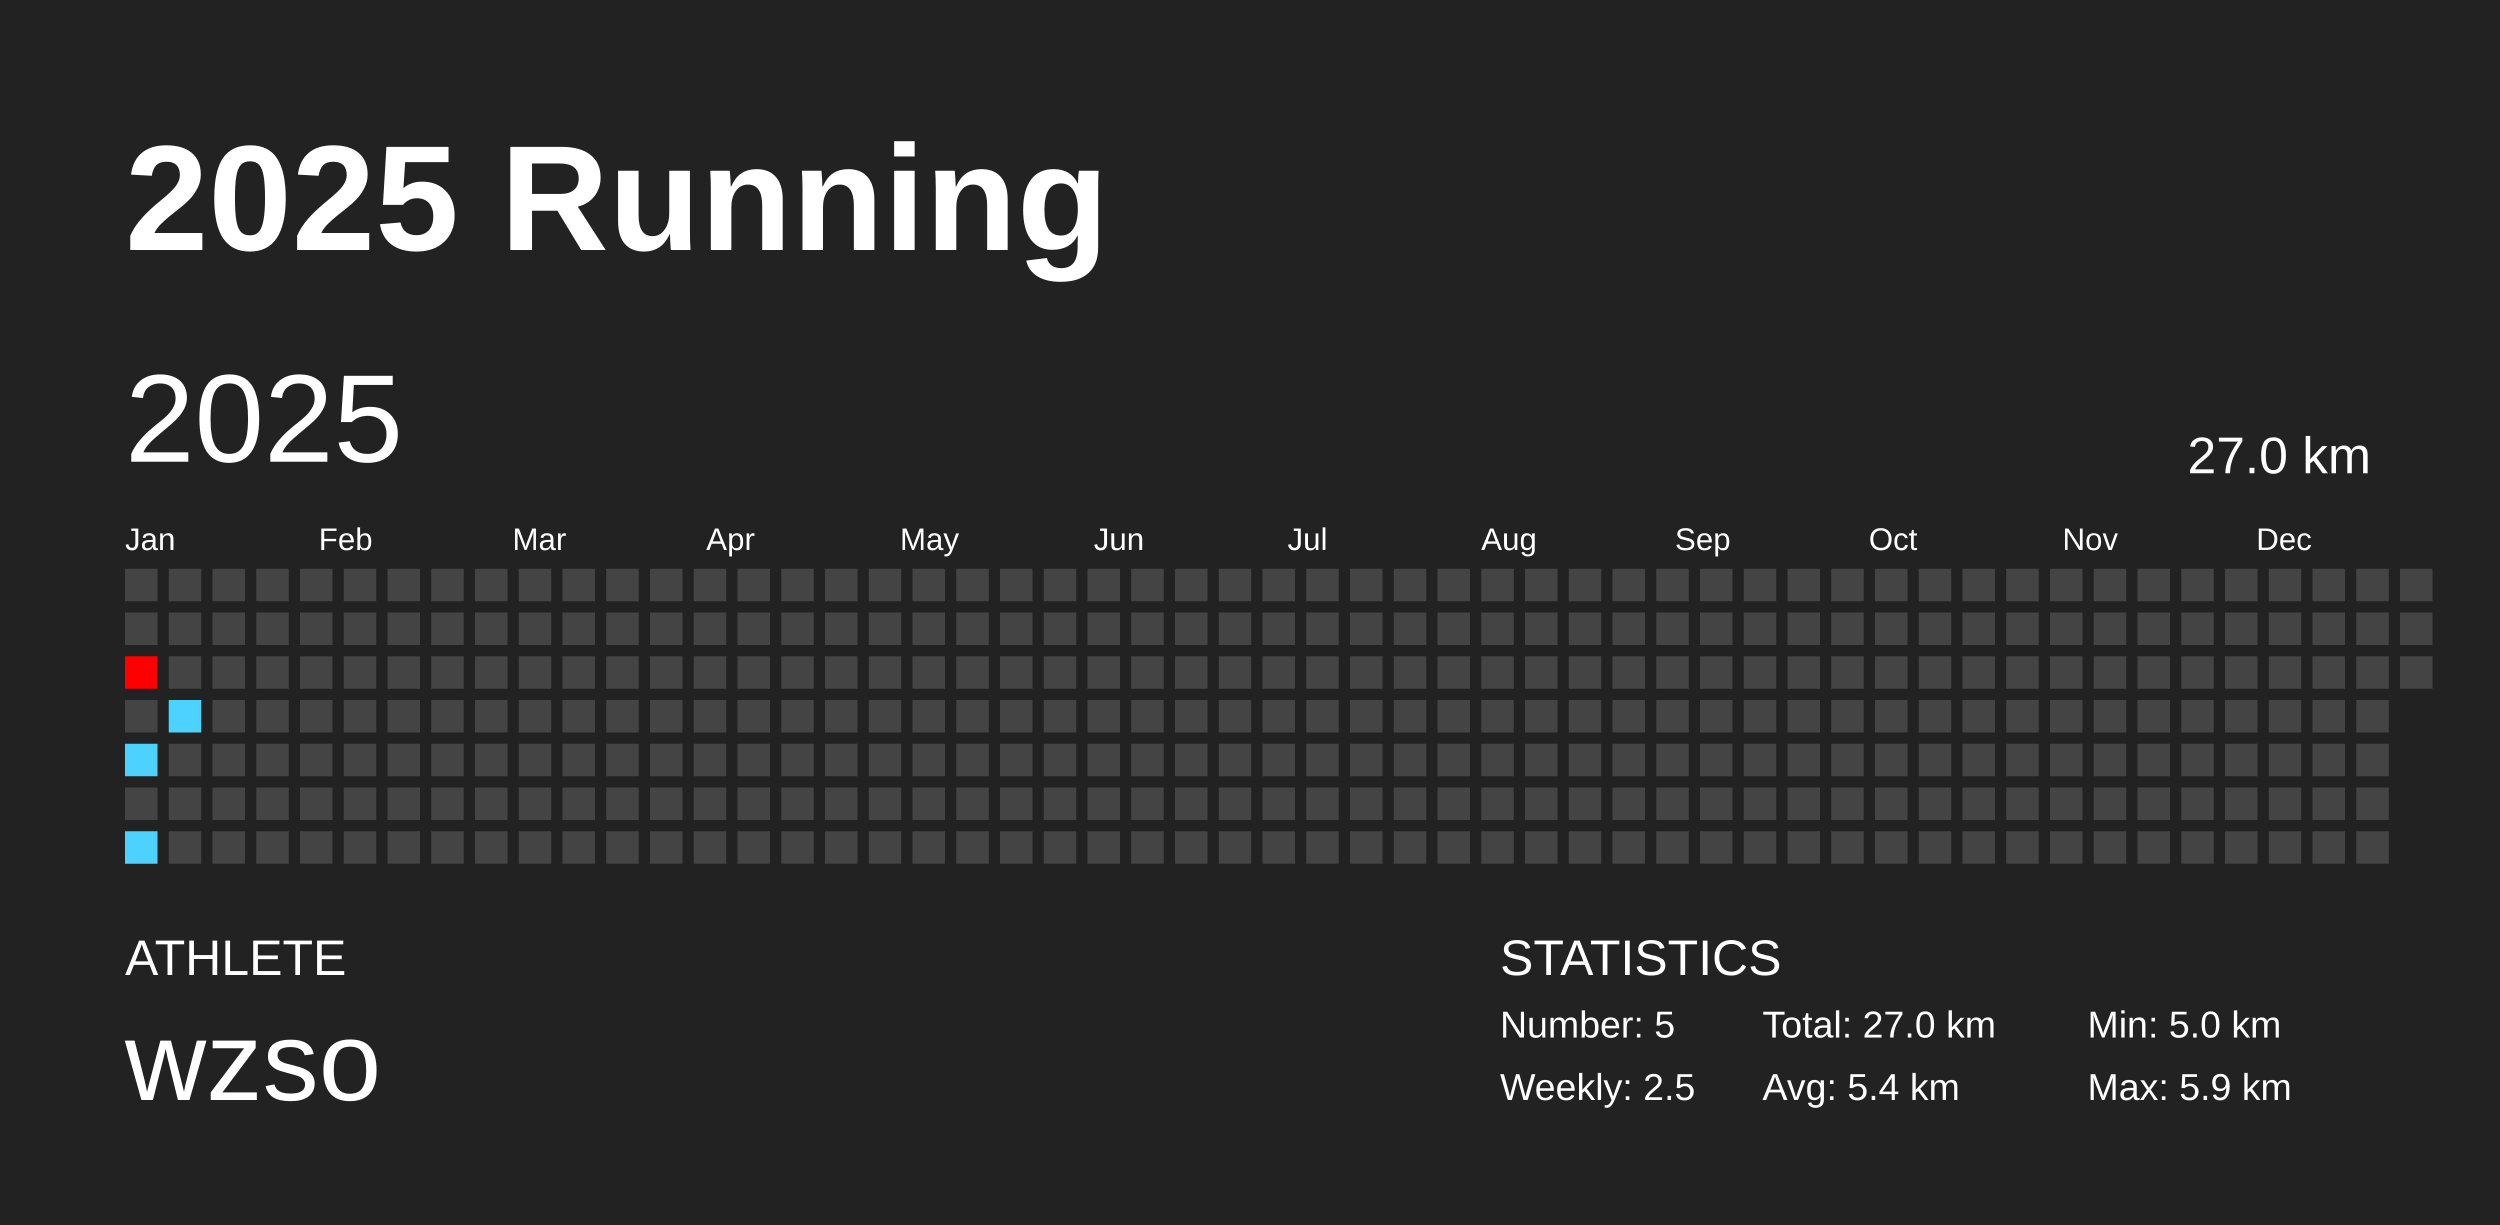
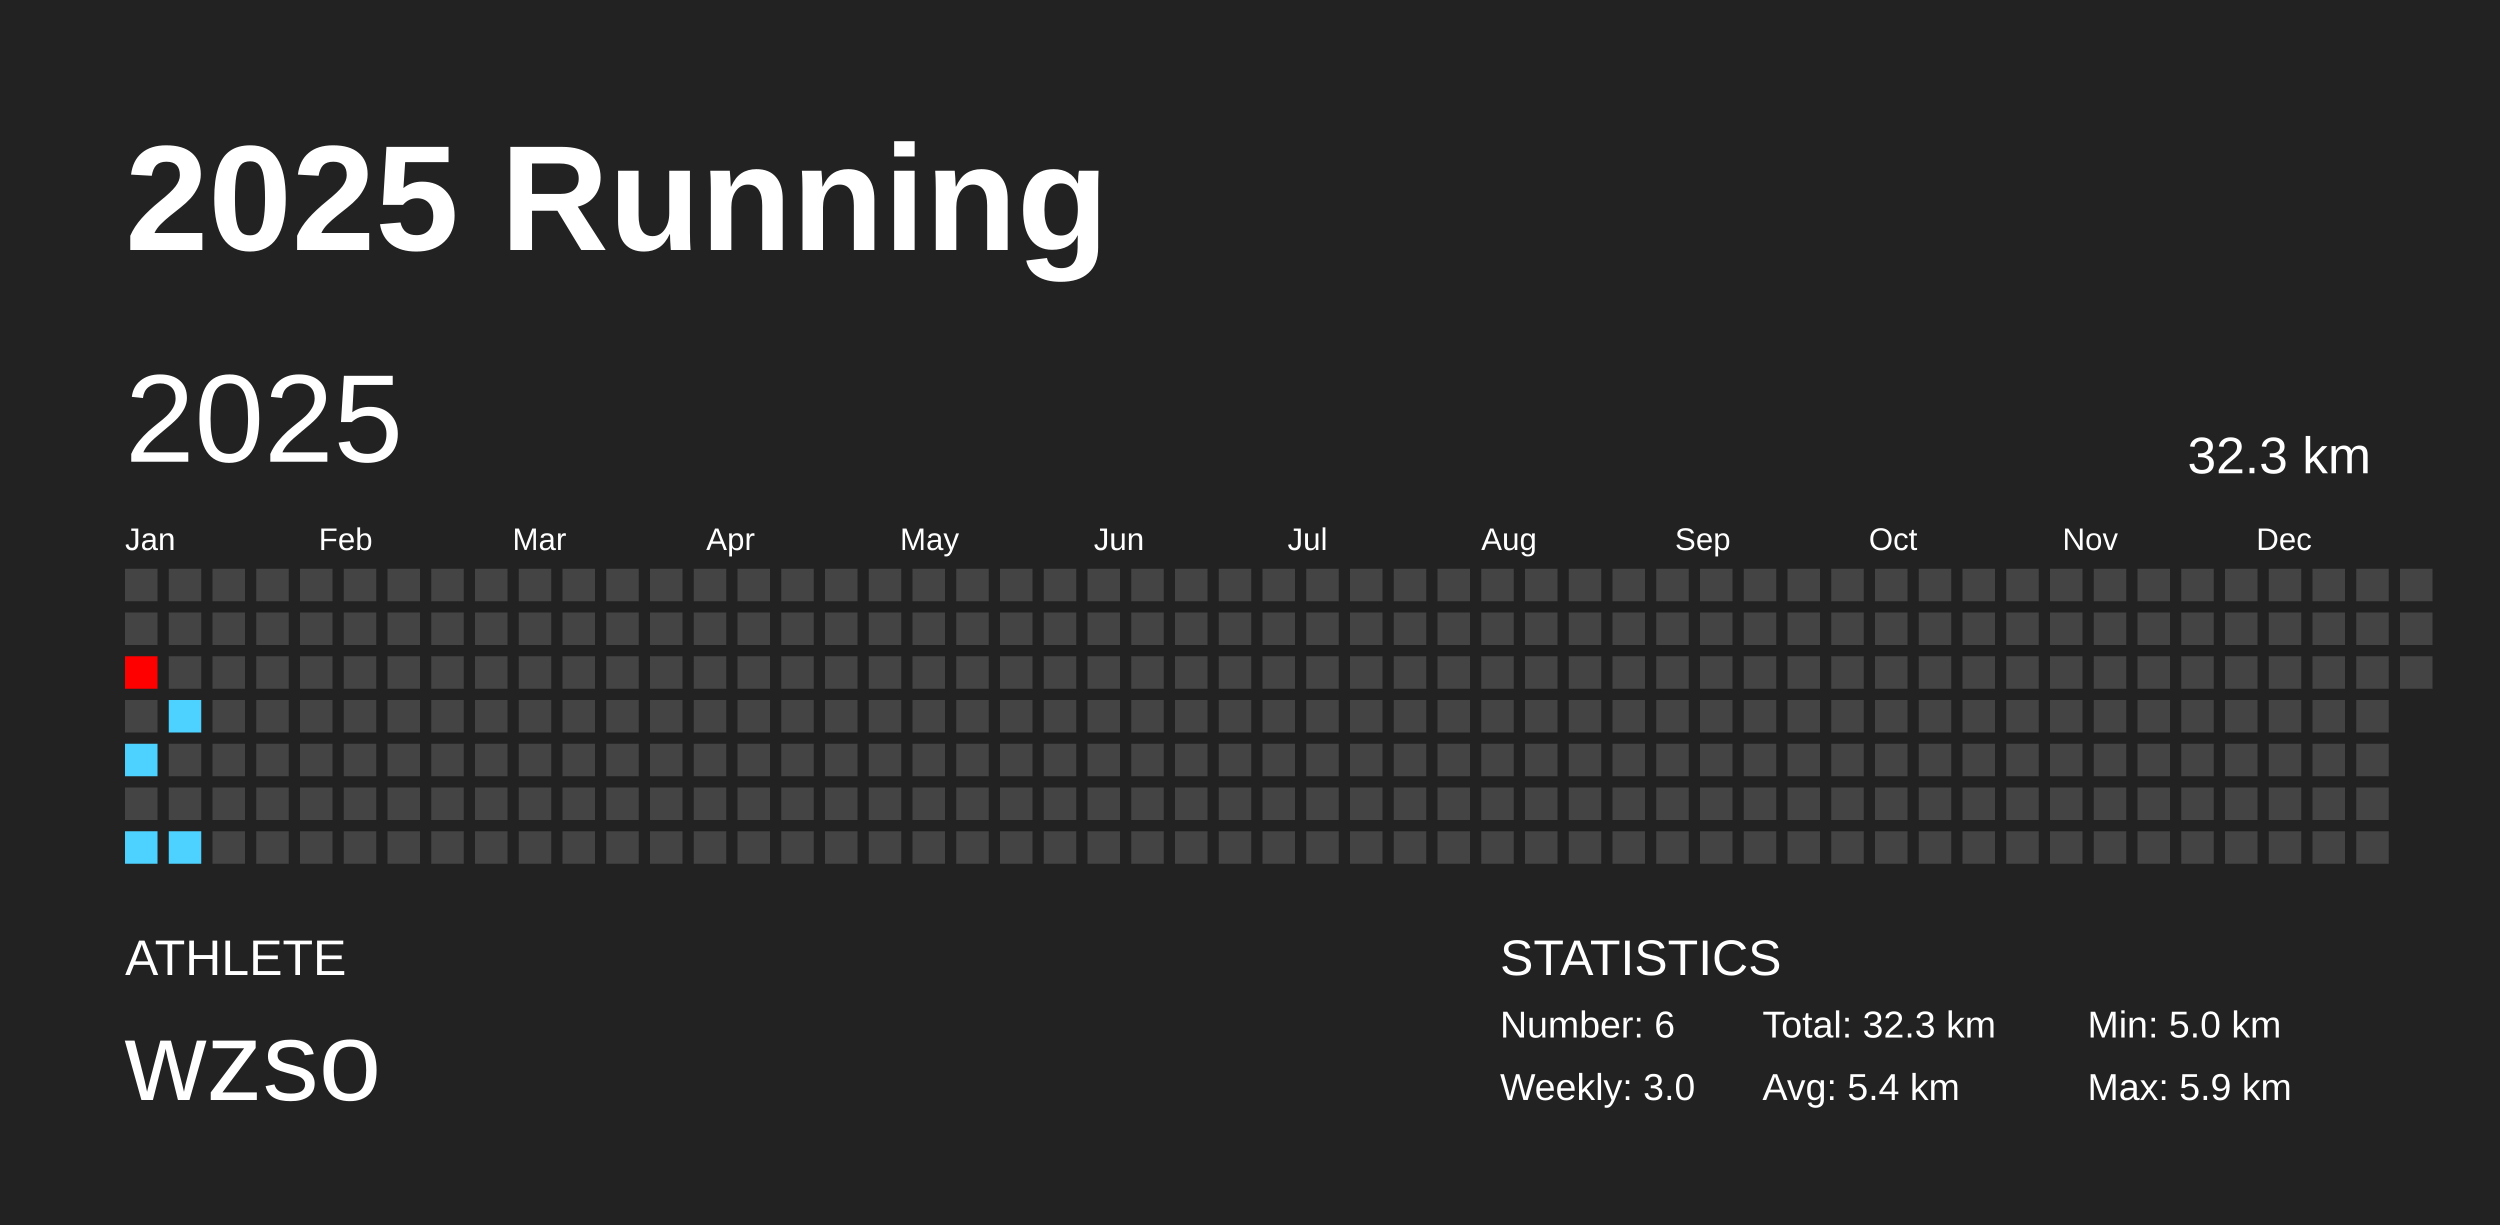
<svg xmlns="http://www.w3.org/2000/svg" baseProfile="full" height="98mm" version="1.1" viewBox="0,0,200,98" width="200mm">
  <defs />
  <rect fill="#222222" height="98" width="200" x="0" y="0" />
  <text fill="#FFFFFF" style="font-size:12px; font-family:Arial; font-weight:bold;" x="10" y="20">2025 Running</text>
  <text fill="#FFFFFF" style="font-size:4px; font-family:Arial" x="10" y="78">ATHLETE</text>
  <text fill="#FFFFFF" style="font-size:9px; font-family:Arial" x="10" y="88">wzso</text>
  <text fill="#FFFFFF" style="font-size:4px; font-family:Arial" x="120" y="78">STATISTICS</text>
-   <text fill="#FFFFFF" style="font-size:3px; font-family:Arial" x="120" y="83">Number: 5</text>
-   <text fill="#FFFFFF" style="font-size:3px; font-family:Arial" x="120" y="88">Weekly: 2.5</text>
-   <text fill="#FFFFFF" style="font-size:3px; font-family:Arial" x="141" y="83">Total: 27.0 km</text>
+   <text fill="#FFFFFF" style="font-size:3px; font-family:Arial" x="120" y="83">Number: 6</text>
+   <text fill="#FFFFFF" style="font-size:3px; font-family:Arial" x="120" y="88">Weekly: 3.0</text>
+   <text fill="#FFFFFF" style="font-size:3px; font-family:Arial" x="141" y="83">Total: 32.3 km</text>
  <text fill="#FFFFFF" style="font-size:3px; font-family:Arial" x="141" y="88">Avg: 5.4 km</text>
  <text fill="#FFFFFF" style="font-size:3px; font-family:Arial" x="167" y="83">Min: 5.0 km</text>
  <text fill="#FFFFFF" style="font-size:3px; font-family:Arial" x="167" y="88">Max: 5.9 km</text>
  <text dominant-baseline="hanging" fill="#FFFFFF" style="font-size:10.0px; font-family:Arial;" x="10" y="30">2025</text>
-   <text dominant-baseline="hanging" fill="#FFFFFF" style="font-size:4.125px; font-family:Arial;" x="175" y="35">27.0 km</text>
+   <text dominant-baseline="hanging" fill="#FFFFFF" style="font-size:4.125px; font-family:Arial;" x="175" y="35">32.3 km</text>
  <text fill="#FFFFFF" style="font-size:2.5px; font-family:Arial" x="10.0" y="44">Jan</text>
  <text fill="#FFFFFF" style="font-size:2.5px; font-family:Arial" x="25.5" y="44">Feb</text>
  <text fill="#FFFFFF" style="font-size:2.5px; font-family:Arial" x="41.0" y="44">Mar</text>
  <text fill="#FFFFFF" style="font-size:2.5px; font-family:Arial" x="56.5" y="44">Apr</text>
  <text fill="#FFFFFF" style="font-size:2.5px; font-family:Arial" x="72.0" y="44">May</text>
  <text fill="#FFFFFF" style="font-size:2.5px; font-family:Arial" x="87.5" y="44">Jun</text>
  <text fill="#FFFFFF" style="font-size:2.5px; font-family:Arial" x="103.0" y="44">Jul</text>
  <text fill="#FFFFFF" style="font-size:2.5px; font-family:Arial" x="118.5" y="44">Aug</text>
  <text fill="#FFFFFF" style="font-size:2.5px; font-family:Arial" x="134.0" y="44">Sep</text>
  <text fill="#FFFFFF" style="font-size:2.5px; font-family:Arial" x="149.5" y="44">Oct</text>
  <text fill="#FFFFFF" style="font-size:2.5px; font-family:Arial" x="165.0" y="44">Nov</text>
  <text fill="#FFFFFF" style="font-size:2.5px; font-family:Arial" x="180.5" y="44">Dec</text>
  <rect fill="#444444" height="2.6" width="2.6" x="10.0" y="45.5" />
  <rect fill="#444444" height="2.6" width="2.6" x="10.0" y="49.0" />
  <rect fill="#ff0000" height="2.6" width="2.6" x="10.0" y="52.5" />
  <rect fill="#444444" height="2.6" width="2.6" x="10.0" y="56.0" />
  <rect fill="#4dd2ff" height="2.6" width="2.6" x="10.0" y="59.5" />
  <rect fill="#444444" height="2.6" width="2.6" x="10.0" y="63.0" />
  <rect fill="#4dd2ff" height="2.6" width="2.6" x="10.0" y="66.5" />
  <rect fill="#444444" height="2.6" width="2.6" x="13.5" y="45.5" />
  <rect fill="#444444" height="2.6" width="2.6" x="13.5" y="49.0" />
  <rect fill="#444444" height="2.6" width="2.6" x="13.5" y="52.5" />
  <rect fill="#4dd2ff" height="2.6" width="2.6" x="13.5" y="56.0" />
  <rect fill="#444444" height="2.6" width="2.6" x="13.5" y="59.5" />
  <rect fill="#444444" height="2.6" width="2.6" x="13.5" y="63.0" />
-   <rect fill="#444444" height="2.6" width="2.6" x="13.5" y="66.5" />
+   <rect fill="#4dd2ff" height="2.6" width="2.6" x="13.5" y="66.5" />
  <rect fill="#444444" height="2.6" width="2.6" x="17.0" y="45.5" />
  <rect fill="#444444" height="2.6" width="2.6" x="17.0" y="49.0" />
  <rect fill="#444444" height="2.6" width="2.6" x="17.0" y="52.5" />
  <rect fill="#444444" height="2.6" width="2.6" x="17.0" y="56.0" />
  <rect fill="#444444" height="2.6" width="2.6" x="17.0" y="59.5" />
  <rect fill="#444444" height="2.6" width="2.6" x="17.0" y="63.0" />
  <rect fill="#444444" height="2.6" width="2.6" x="17.0" y="66.5" />
  <rect fill="#444444" height="2.6" width="2.6" x="20.5" y="45.5" />
  <rect fill="#444444" height="2.6" width="2.6" x="20.5" y="49.0" />
  <rect fill="#444444" height="2.6" width="2.6" x="20.5" y="52.5" />
  <rect fill="#444444" height="2.6" width="2.6" x="20.5" y="56.0" />
  <rect fill="#444444" height="2.6" width="2.6" x="20.5" y="59.5" />
  <rect fill="#444444" height="2.6" width="2.6" x="20.5" y="63.0" />
  <rect fill="#444444" height="2.6" width="2.6" x="20.5" y="66.5" />
  <rect fill="#444444" height="2.6" width="2.6" x="24.0" y="45.5" />
  <rect fill="#444444" height="2.6" width="2.6" x="24.0" y="49.0" />
  <rect fill="#444444" height="2.6" width="2.6" x="24.0" y="52.5" />
  <rect fill="#444444" height="2.6" width="2.6" x="24.0" y="56.0" />
  <rect fill="#444444" height="2.6" width="2.6" x="24.0" y="59.5" />
  <rect fill="#444444" height="2.6" width="2.6" x="24.0" y="63.0" />
  <rect fill="#444444" height="2.6" width="2.6" x="24.0" y="66.5" />
  <rect fill="#444444" height="2.6" width="2.6" x="27.5" y="45.5" />
  <rect fill="#444444" height="2.6" width="2.6" x="27.5" y="49.0" />
  <rect fill="#444444" height="2.6" width="2.6" x="27.5" y="52.5" />
  <rect fill="#444444" height="2.6" width="2.6" x="27.5" y="56.0" />
  <rect fill="#444444" height="2.6" width="2.6" x="27.5" y="59.5" />
  <rect fill="#444444" height="2.6" width="2.6" x="27.5" y="63.0" />
  <rect fill="#444444" height="2.6" width="2.6" x="27.5" y="66.5" />
  <rect fill="#444444" height="2.6" width="2.6" x="31.0" y="45.5" />
  <rect fill="#444444" height="2.6" width="2.6" x="31.0" y="49.0" />
  <rect fill="#444444" height="2.6" width="2.6" x="31.0" y="52.5" />
  <rect fill="#444444" height="2.6" width="2.6" x="31.0" y="56.0" />
  <rect fill="#444444" height="2.6" width="2.6" x="31.0" y="59.5" />
  <rect fill="#444444" height="2.6" width="2.6" x="31.0" y="63.0" />
  <rect fill="#444444" height="2.6" width="2.6" x="31.0" y="66.5" />
  <rect fill="#444444" height="2.6" width="2.6" x="34.5" y="45.5" />
  <rect fill="#444444" height="2.6" width="2.6" x="34.5" y="49.0" />
  <rect fill="#444444" height="2.6" width="2.6" x="34.5" y="52.5" />
  <rect fill="#444444" height="2.6" width="2.6" x="34.5" y="56.0" />
  <rect fill="#444444" height="2.6" width="2.6" x="34.5" y="59.5" />
  <rect fill="#444444" height="2.6" width="2.6" x="34.5" y="63.0" />
  <rect fill="#444444" height="2.6" width="2.6" x="34.5" y="66.5" />
  <rect fill="#444444" height="2.6" width="2.6" x="38.0" y="45.5" />
  <rect fill="#444444" height="2.6" width="2.6" x="38.0" y="49.0" />
  <rect fill="#444444" height="2.6" width="2.6" x="38.0" y="52.5" />
  <rect fill="#444444" height="2.6" width="2.6" x="38.0" y="56.0" />
  <rect fill="#444444" height="2.6" width="2.6" x="38.0" y="59.5" />
  <rect fill="#444444" height="2.6" width="2.6" x="38.0" y="63.0" />
  <rect fill="#444444" height="2.6" width="2.6" x="38.0" y="66.5" />
  <rect fill="#444444" height="2.6" width="2.6" x="41.5" y="45.5" />
  <rect fill="#444444" height="2.6" width="2.6" x="41.5" y="49.0" />
  <rect fill="#444444" height="2.6" width="2.6" x="41.5" y="52.5" />
  <rect fill="#444444" height="2.6" width="2.6" x="41.5" y="56.0" />
  <rect fill="#444444" height="2.6" width="2.6" x="41.5" y="59.5" />
  <rect fill="#444444" height="2.6" width="2.6" x="41.5" y="63.0" />
  <rect fill="#444444" height="2.6" width="2.6" x="41.5" y="66.5" />
  <rect fill="#444444" height="2.6" width="2.6" x="45.0" y="45.5" />
  <rect fill="#444444" height="2.6" width="2.6" x="45.0" y="49.0" />
  <rect fill="#444444" height="2.6" width="2.6" x="45.0" y="52.5" />
  <rect fill="#444444" height="2.6" width="2.6" x="45.0" y="56.0" />
  <rect fill="#444444" height="2.6" width="2.6" x="45.0" y="59.5" />
  <rect fill="#444444" height="2.6" width="2.6" x="45.0" y="63.0" />
  <rect fill="#444444" height="2.6" width="2.6" x="45.0" y="66.5" />
  <rect fill="#444444" height="2.6" width="2.6" x="48.5" y="45.5" />
  <rect fill="#444444" height="2.6" width="2.6" x="48.5" y="49.0" />
  <rect fill="#444444" height="2.6" width="2.6" x="48.5" y="52.5" />
  <rect fill="#444444" height="2.6" width="2.6" x="48.5" y="56.0" />
  <rect fill="#444444" height="2.6" width="2.6" x="48.5" y="59.5" />
  <rect fill="#444444" height="2.6" width="2.6" x="48.5" y="63.0" />
  <rect fill="#444444" height="2.6" width="2.6" x="48.5" y="66.5" />
  <rect fill="#444444" height="2.6" width="2.6" x="52.0" y="45.5" />
  <rect fill="#444444" height="2.6" width="2.6" x="52.0" y="49.0" />
  <rect fill="#444444" height="2.6" width="2.6" x="52.0" y="52.5" />
  <rect fill="#444444" height="2.6" width="2.6" x="52.0" y="56.0" />
  <rect fill="#444444" height="2.6" width="2.6" x="52.0" y="59.5" />
  <rect fill="#444444" height="2.6" width="2.6" x="52.0" y="63.0" />
  <rect fill="#444444" height="2.6" width="2.6" x="52.0" y="66.5" />
  <rect fill="#444444" height="2.6" width="2.6" x="55.5" y="45.5" />
  <rect fill="#444444" height="2.6" width="2.6" x="55.5" y="49.0" />
  <rect fill="#444444" height="2.6" width="2.6" x="55.5" y="52.5" />
  <rect fill="#444444" height="2.6" width="2.6" x="55.5" y="56.0" />
  <rect fill="#444444" height="2.6" width="2.6" x="55.5" y="59.5" />
  <rect fill="#444444" height="2.6" width="2.6" x="55.5" y="63.0" />
  <rect fill="#444444" height="2.6" width="2.6" x="55.5" y="66.5" />
  <rect fill="#444444" height="2.6" width="2.6" x="59.0" y="45.5" />
  <rect fill="#444444" height="2.6" width="2.6" x="59.0" y="49.0" />
  <rect fill="#444444" height="2.6" width="2.6" x="59.0" y="52.5" />
  <rect fill="#444444" height="2.6" width="2.6" x="59.0" y="56.0" />
  <rect fill="#444444" height="2.6" width="2.6" x="59.0" y="59.5" />
  <rect fill="#444444" height="2.6" width="2.6" x="59.0" y="63.0" />
  <rect fill="#444444" height="2.6" width="2.6" x="59.0" y="66.5" />
  <rect fill="#444444" height="2.6" width="2.6" x="62.5" y="45.5" />
  <rect fill="#444444" height="2.6" width="2.6" x="62.5" y="49.0" />
  <rect fill="#444444" height="2.6" width="2.6" x="62.5" y="52.5" />
  <rect fill="#444444" height="2.6" width="2.6" x="62.5" y="56.0" />
  <rect fill="#444444" height="2.6" width="2.6" x="62.5" y="59.5" />
  <rect fill="#444444" height="2.6" width="2.6" x="62.5" y="63.0" />
  <rect fill="#444444" height="2.6" width="2.6" x="62.5" y="66.5" />
  <rect fill="#444444" height="2.6" width="2.6" x="66.0" y="45.5" />
  <rect fill="#444444" height="2.6" width="2.6" x="66.0" y="49.0" />
  <rect fill="#444444" height="2.6" width="2.6" x="66.0" y="52.5" />
  <rect fill="#444444" height="2.6" width="2.6" x="66.0" y="56.0" />
  <rect fill="#444444" height="2.6" width="2.6" x="66.0" y="59.5" />
  <rect fill="#444444" height="2.6" width="2.6" x="66.0" y="63.0" />
  <rect fill="#444444" height="2.6" width="2.6" x="66.0" y="66.5" />
  <rect fill="#444444" height="2.6" width="2.6" x="69.5" y="45.5" />
  <rect fill="#444444" height="2.6" width="2.6" x="69.5" y="49.0" />
  <rect fill="#444444" height="2.6" width="2.6" x="69.5" y="52.5" />
  <rect fill="#444444" height="2.6" width="2.6" x="69.5" y="56.0" />
  <rect fill="#444444" height="2.6" width="2.6" x="69.5" y="59.5" />
  <rect fill="#444444" height="2.6" width="2.6" x="69.5" y="63.0" />
  <rect fill="#444444" height="2.6" width="2.6" x="69.5" y="66.5" />
  <rect fill="#444444" height="2.6" width="2.6" x="73.0" y="45.5" />
  <rect fill="#444444" height="2.6" width="2.6" x="73.0" y="49.0" />
  <rect fill="#444444" height="2.6" width="2.6" x="73.0" y="52.5" />
  <rect fill="#444444" height="2.6" width="2.6" x="73.0" y="56.0" />
  <rect fill="#444444" height="2.6" width="2.6" x="73.0" y="59.5" />
  <rect fill="#444444" height="2.6" width="2.6" x="73.0" y="63.0" />
  <rect fill="#444444" height="2.6" width="2.6" x="73.0" y="66.5" />
  <rect fill="#444444" height="2.6" width="2.6" x="76.5" y="45.5" />
  <rect fill="#444444" height="2.6" width="2.6" x="76.5" y="49.0" />
  <rect fill="#444444" height="2.6" width="2.6" x="76.5" y="52.5" />
  <rect fill="#444444" height="2.6" width="2.6" x="76.5" y="56.0" />
  <rect fill="#444444" height="2.6" width="2.6" x="76.5" y="59.5" />
  <rect fill="#444444" height="2.6" width="2.6" x="76.5" y="63.0" />
  <rect fill="#444444" height="2.6" width="2.6" x="76.5" y="66.5" />
  <rect fill="#444444" height="2.6" width="2.6" x="80.0" y="45.5" />
  <rect fill="#444444" height="2.6" width="2.6" x="80.0" y="49.0" />
  <rect fill="#444444" height="2.6" width="2.6" x="80.0" y="52.5" />
  <rect fill="#444444" height="2.6" width="2.6" x="80.0" y="56.0" />
  <rect fill="#444444" height="2.6" width="2.6" x="80.0" y="59.5" />
  <rect fill="#444444" height="2.6" width="2.6" x="80.0" y="63.0" />
  <rect fill="#444444" height="2.6" width="2.6" x="80.0" y="66.5" />
  <rect fill="#444444" height="2.6" width="2.6" x="83.5" y="45.5" />
  <rect fill="#444444" height="2.6" width="2.6" x="83.5" y="49.0" />
  <rect fill="#444444" height="2.6" width="2.6" x="83.5" y="52.5" />
  <rect fill="#444444" height="2.6" width="2.6" x="83.5" y="56.0" />
  <rect fill="#444444" height="2.6" width="2.6" x="83.5" y="59.5" />
  <rect fill="#444444" height="2.6" width="2.6" x="83.5" y="63.0" />
  <rect fill="#444444" height="2.6" width="2.6" x="83.5" y="66.5" />
  <rect fill="#444444" height="2.6" width="2.6" x="87.0" y="45.5" />
  <rect fill="#444444" height="2.6" width="2.6" x="87.0" y="49.0" />
  <rect fill="#444444" height="2.6" width="2.6" x="87.0" y="52.5" />
  <rect fill="#444444" height="2.6" width="2.6" x="87.0" y="56.0" />
  <rect fill="#444444" height="2.6" width="2.6" x="87.0" y="59.5" />
  <rect fill="#444444" height="2.6" width="2.6" x="87.0" y="63.0" />
  <rect fill="#444444" height="2.6" width="2.6" x="87.0" y="66.5" />
  <rect fill="#444444" height="2.6" width="2.6" x="90.5" y="45.5" />
  <rect fill="#444444" height="2.6" width="2.6" x="90.5" y="49.0" />
  <rect fill="#444444" height="2.6" width="2.6" x="90.5" y="52.5" />
  <rect fill="#444444" height="2.6" width="2.6" x="90.5" y="56.0" />
  <rect fill="#444444" height="2.6" width="2.6" x="90.5" y="59.5" />
  <rect fill="#444444" height="2.6" width="2.6" x="90.5" y="63.0" />
  <rect fill="#444444" height="2.6" width="2.6" x="90.5" y="66.5" />
  <rect fill="#444444" height="2.6" width="2.6" x="94.0" y="45.5" />
  <rect fill="#444444" height="2.6" width="2.6" x="94.0" y="49.0" />
  <rect fill="#444444" height="2.6" width="2.6" x="94.0" y="52.5" />
  <rect fill="#444444" height="2.6" width="2.6" x="94.0" y="56.0" />
  <rect fill="#444444" height="2.6" width="2.6" x="94.0" y="59.5" />
  <rect fill="#444444" height="2.6" width="2.6" x="94.0" y="63.0" />
  <rect fill="#444444" height="2.6" width="2.6" x="94.0" y="66.5" />
  <rect fill="#444444" height="2.6" width="2.6" x="97.5" y="45.5" />
  <rect fill="#444444" height="2.6" width="2.6" x="97.5" y="49.0" />
  <rect fill="#444444" height="2.6" width="2.6" x="97.5" y="52.5" />
  <rect fill="#444444" height="2.6" width="2.6" x="97.5" y="56.0" />
  <rect fill="#444444" height="2.6" width="2.6" x="97.5" y="59.5" />
  <rect fill="#444444" height="2.6" width="2.6" x="97.5" y="63.0" />
  <rect fill="#444444" height="2.6" width="2.6" x="97.5" y="66.5" />
  <rect fill="#444444" height="2.6" width="2.6" x="101.0" y="45.5" />
  <rect fill="#444444" height="2.6" width="2.6" x="101.0" y="49.0" />
  <rect fill="#444444" height="2.6" width="2.6" x="101.0" y="52.5" />
  <rect fill="#444444" height="2.6" width="2.6" x="101.0" y="56.0" />
  <rect fill="#444444" height="2.6" width="2.6" x="101.0" y="59.5" />
  <rect fill="#444444" height="2.6" width="2.6" x="101.0" y="63.0" />
  <rect fill="#444444" height="2.6" width="2.6" x="101.0" y="66.5" />
  <rect fill="#444444" height="2.6" width="2.6" x="104.5" y="45.5" />
  <rect fill="#444444" height="2.6" width="2.6" x="104.5" y="49.0" />
  <rect fill="#444444" height="2.6" width="2.6" x="104.5" y="52.5" />
  <rect fill="#444444" height="2.6" width="2.6" x="104.5" y="56.0" />
  <rect fill="#444444" height="2.6" width="2.6" x="104.5" y="59.5" />
  <rect fill="#444444" height="2.6" width="2.6" x="104.5" y="63.0" />
  <rect fill="#444444" height="2.6" width="2.6" x="104.5" y="66.5" />
  <rect fill="#444444" height="2.6" width="2.6" x="108.0" y="45.5" />
  <rect fill="#444444" height="2.6" width="2.6" x="108.0" y="49.0" />
  <rect fill="#444444" height="2.6" width="2.6" x="108.0" y="52.5" />
  <rect fill="#444444" height="2.6" width="2.6" x="108.0" y="56.0" />
  <rect fill="#444444" height="2.6" width="2.6" x="108.0" y="59.5" />
  <rect fill="#444444" height="2.6" width="2.6" x="108.0" y="63.0" />
  <rect fill="#444444" height="2.6" width="2.6" x="108.0" y="66.5" />
  <rect fill="#444444" height="2.6" width="2.6" x="111.5" y="45.5" />
  <rect fill="#444444" height="2.6" width="2.6" x="111.5" y="49.0" />
  <rect fill="#444444" height="2.6" width="2.6" x="111.5" y="52.5" />
  <rect fill="#444444" height="2.6" width="2.6" x="111.5" y="56.0" />
  <rect fill="#444444" height="2.6" width="2.6" x="111.5" y="59.5" />
  <rect fill="#444444" height="2.6" width="2.6" x="111.5" y="63.0" />
  <rect fill="#444444" height="2.6" width="2.6" x="111.5" y="66.5" />
  <rect fill="#444444" height="2.6" width="2.6" x="115.0" y="45.5" />
  <rect fill="#444444" height="2.6" width="2.6" x="115.0" y="49.0" />
  <rect fill="#444444" height="2.6" width="2.6" x="115.0" y="52.5" />
  <rect fill="#444444" height="2.6" width="2.6" x="115.0" y="56.0" />
  <rect fill="#444444" height="2.6" width="2.6" x="115.0" y="59.5" />
  <rect fill="#444444" height="2.6" width="2.6" x="115.0" y="63.0" />
  <rect fill="#444444" height="2.6" width="2.6" x="115.0" y="66.5" />
  <rect fill="#444444" height="2.6" width="2.6" x="118.5" y="45.5" />
  <rect fill="#444444" height="2.6" width="2.6" x="118.5" y="49.0" />
  <rect fill="#444444" height="2.6" width="2.6" x="118.5" y="52.5" />
  <rect fill="#444444" height="2.6" width="2.6" x="118.5" y="56.0" />
  <rect fill="#444444" height="2.6" width="2.6" x="118.5" y="59.5" />
  <rect fill="#444444" height="2.6" width="2.6" x="118.5" y="63.0" />
  <rect fill="#444444" height="2.6" width="2.6" x="118.5" y="66.5" />
  <rect fill="#444444" height="2.6" width="2.6" x="122.0" y="45.5" />
  <rect fill="#444444" height="2.6" width="2.6" x="122.0" y="49.0" />
  <rect fill="#444444" height="2.6" width="2.6" x="122.0" y="52.5" />
  <rect fill="#444444" height="2.6" width="2.6" x="122.0" y="56.0" />
  <rect fill="#444444" height="2.6" width="2.6" x="122.0" y="59.5" />
  <rect fill="#444444" height="2.6" width="2.6" x="122.0" y="63.0" />
  <rect fill="#444444" height="2.6" width="2.6" x="122.0" y="66.5" />
  <rect fill="#444444" height="2.6" width="2.6" x="125.5" y="45.5" />
  <rect fill="#444444" height="2.6" width="2.6" x="125.5" y="49.0" />
  <rect fill="#444444" height="2.6" width="2.6" x="125.5" y="52.5" />
  <rect fill="#444444" height="2.6" width="2.6" x="125.5" y="56.0" />
  <rect fill="#444444" height="2.6" width="2.6" x="125.5" y="59.5" />
  <rect fill="#444444" height="2.6" width="2.6" x="125.5" y="63.0" />
  <rect fill="#444444" height="2.6" width="2.6" x="125.5" y="66.5" />
  <rect fill="#444444" height="2.6" width="2.6" x="129.0" y="45.5" />
  <rect fill="#444444" height="2.6" width="2.6" x="129.0" y="49.0" />
  <rect fill="#444444" height="2.6" width="2.6" x="129.0" y="52.5" />
  <rect fill="#444444" height="2.6" width="2.6" x="129.0" y="56.0" />
  <rect fill="#444444" height="2.6" width="2.6" x="129.0" y="59.5" />
  <rect fill="#444444" height="2.6" width="2.6" x="129.0" y="63.0" />
  <rect fill="#444444" height="2.6" width="2.6" x="129.0" y="66.5" />
  <rect fill="#444444" height="2.6" width="2.6" x="132.5" y="45.5" />
  <rect fill="#444444" height="2.6" width="2.6" x="132.5" y="49.0" />
  <rect fill="#444444" height="2.6" width="2.6" x="132.5" y="52.5" />
  <rect fill="#444444" height="2.6" width="2.6" x="132.5" y="56.0" />
  <rect fill="#444444" height="2.6" width="2.6" x="132.5" y="59.5" />
  <rect fill="#444444" height="2.6" width="2.6" x="132.5" y="63.0" />
  <rect fill="#444444" height="2.6" width="2.6" x="132.5" y="66.5" />
  <rect fill="#444444" height="2.6" width="2.6" x="136.0" y="45.5" />
  <rect fill="#444444" height="2.6" width="2.6" x="136.0" y="49.0" />
  <rect fill="#444444" height="2.6" width="2.6" x="136.0" y="52.5" />
  <rect fill="#444444" height="2.6" width="2.6" x="136.0" y="56.0" />
  <rect fill="#444444" height="2.6" width="2.6" x="136.0" y="59.5" />
  <rect fill="#444444" height="2.6" width="2.6" x="136.0" y="63.0" />
  <rect fill="#444444" height="2.6" width="2.6" x="136.0" y="66.5" />
  <rect fill="#444444" height="2.6" width="2.6" x="139.5" y="45.5" />
  <rect fill="#444444" height="2.6" width="2.6" x="139.5" y="49.0" />
  <rect fill="#444444" height="2.6" width="2.6" x="139.5" y="52.5" />
  <rect fill="#444444" height="2.6" width="2.6" x="139.5" y="56.0" />
  <rect fill="#444444" height="2.6" width="2.6" x="139.5" y="59.5" />
  <rect fill="#444444" height="2.6" width="2.6" x="139.5" y="63.0" />
  <rect fill="#444444" height="2.6" width="2.6" x="139.5" y="66.5" />
  <rect fill="#444444" height="2.6" width="2.6" x="143.0" y="45.5" />
  <rect fill="#444444" height="2.6" width="2.6" x="143.0" y="49.0" />
  <rect fill="#444444" height="2.6" width="2.6" x="143.0" y="52.5" />
  <rect fill="#444444" height="2.6" width="2.6" x="143.0" y="56.0" />
  <rect fill="#444444" height="2.6" width="2.6" x="143.0" y="59.5" />
  <rect fill="#444444" height="2.6" width="2.6" x="143.0" y="63.0" />
  <rect fill="#444444" height="2.6" width="2.6" x="143.0" y="66.5" />
  <rect fill="#444444" height="2.6" width="2.6" x="146.5" y="45.5" />
  <rect fill="#444444" height="2.6" width="2.6" x="146.5" y="49.0" />
  <rect fill="#444444" height="2.6" width="2.6" x="146.5" y="52.5" />
  <rect fill="#444444" height="2.6" width="2.6" x="146.5" y="56.0" />
  <rect fill="#444444" height="2.6" width="2.6" x="146.5" y="59.5" />
  <rect fill="#444444" height="2.6" width="2.6" x="146.5" y="63.0" />
  <rect fill="#444444" height="2.6" width="2.6" x="146.5" y="66.5" />
  <rect fill="#444444" height="2.6" width="2.6" x="150.0" y="45.5" />
  <rect fill="#444444" height="2.6" width="2.6" x="150.0" y="49.0" />
  <rect fill="#444444" height="2.6" width="2.6" x="150.0" y="52.5" />
  <rect fill="#444444" height="2.6" width="2.6" x="150.0" y="56.0" />
  <rect fill="#444444" height="2.6" width="2.6" x="150.0" y="59.5" />
  <rect fill="#444444" height="2.6" width="2.6" x="150.0" y="63.0" />
  <rect fill="#444444" height="2.6" width="2.6" x="150.0" y="66.5" />
  <rect fill="#444444" height="2.6" width="2.6" x="153.5" y="45.5" />
  <rect fill="#444444" height="2.6" width="2.6" x="153.5" y="49.0" />
  <rect fill="#444444" height="2.6" width="2.6" x="153.5" y="52.5" />
  <rect fill="#444444" height="2.6" width="2.6" x="153.5" y="56.0" />
  <rect fill="#444444" height="2.6" width="2.6" x="153.5" y="59.5" />
  <rect fill="#444444" height="2.6" width="2.6" x="153.5" y="63.0" />
  <rect fill="#444444" height="2.6" width="2.6" x="153.5" y="66.5" />
  <rect fill="#444444" height="2.6" width="2.6" x="157.0" y="45.5" />
  <rect fill="#444444" height="2.6" width="2.6" x="157.0" y="49.0" />
  <rect fill="#444444" height="2.6" width="2.6" x="157.0" y="52.5" />
  <rect fill="#444444" height="2.6" width="2.6" x="157.0" y="56.0" />
  <rect fill="#444444" height="2.6" width="2.6" x="157.0" y="59.5" />
  <rect fill="#444444" height="2.6" width="2.6" x="157.0" y="63.0" />
  <rect fill="#444444" height="2.6" width="2.6" x="157.0" y="66.5" />
  <rect fill="#444444" height="2.6" width="2.6" x="160.5" y="45.5" />
  <rect fill="#444444" height="2.6" width="2.6" x="160.5" y="49.0" />
  <rect fill="#444444" height="2.6" width="2.6" x="160.5" y="52.5" />
  <rect fill="#444444" height="2.6" width="2.6" x="160.5" y="56.0" />
  <rect fill="#444444" height="2.6" width="2.6" x="160.5" y="59.5" />
  <rect fill="#444444" height="2.6" width="2.6" x="160.5" y="63.0" />
  <rect fill="#444444" height="2.6" width="2.6" x="160.5" y="66.5" />
  <rect fill="#444444" height="2.6" width="2.6" x="164.0" y="45.5" />
  <rect fill="#444444" height="2.6" width="2.6" x="164.0" y="49.0" />
  <rect fill="#444444" height="2.6" width="2.6" x="164.0" y="52.5" />
  <rect fill="#444444" height="2.6" width="2.6" x="164.0" y="56.0" />
  <rect fill="#444444" height="2.6" width="2.6" x="164.0" y="59.5" />
  <rect fill="#444444" height="2.6" width="2.6" x="164.0" y="63.0" />
  <rect fill="#444444" height="2.6" width="2.6" x="164.0" y="66.5" />
  <rect fill="#444444" height="2.6" width="2.6" x="167.5" y="45.5" />
  <rect fill="#444444" height="2.6" width="2.6" x="167.5" y="49.0" />
  <rect fill="#444444" height="2.6" width="2.6" x="167.5" y="52.5" />
  <rect fill="#444444" height="2.6" width="2.6" x="167.5" y="56.0" />
  <rect fill="#444444" height="2.6" width="2.6" x="167.5" y="59.5" />
  <rect fill="#444444" height="2.6" width="2.6" x="167.5" y="63.0" />
  <rect fill="#444444" height="2.6" width="2.6" x="167.5" y="66.5" />
  <rect fill="#444444" height="2.6" width="2.6" x="171.0" y="45.5" />
  <rect fill="#444444" height="2.6" width="2.6" x="171.0" y="49.0" />
  <rect fill="#444444" height="2.6" width="2.6" x="171.0" y="52.5" />
  <rect fill="#444444" height="2.6" width="2.6" x="171.0" y="56.0" />
  <rect fill="#444444" height="2.6" width="2.6" x="171.0" y="59.5" />
  <rect fill="#444444" height="2.6" width="2.6" x="171.0" y="63.0" />
  <rect fill="#444444" height="2.6" width="2.6" x="171.0" y="66.5" />
  <rect fill="#444444" height="2.6" width="2.6" x="174.5" y="45.5" />
  <rect fill="#444444" height="2.6" width="2.6" x="174.5" y="49.0" />
  <rect fill="#444444" height="2.6" width="2.6" x="174.5" y="52.5" />
  <rect fill="#444444" height="2.6" width="2.6" x="174.5" y="56.0" />
  <rect fill="#444444" height="2.6" width="2.6" x="174.5" y="59.5" />
  <rect fill="#444444" height="2.6" width="2.6" x="174.5" y="63.0" />
  <rect fill="#444444" height="2.6" width="2.6" x="174.5" y="66.5" />
  <rect fill="#444444" height="2.6" width="2.6" x="178.0" y="45.5" />
  <rect fill="#444444" height="2.6" width="2.6" x="178.0" y="49.0" />
  <rect fill="#444444" height="2.6" width="2.6" x="178.0" y="52.5" />
  <rect fill="#444444" height="2.6" width="2.6" x="178.0" y="56.0" />
  <rect fill="#444444" height="2.6" width="2.6" x="178.0" y="59.5" />
  <rect fill="#444444" height="2.6" width="2.6" x="178.0" y="63.0" />
  <rect fill="#444444" height="2.6" width="2.6" x="178.0" y="66.5" />
  <rect fill="#444444" height="2.6" width="2.6" x="181.5" y="45.5" />
  <rect fill="#444444" height="2.6" width="2.6" x="181.5" y="49.0" />
  <rect fill="#444444" height="2.6" width="2.6" x="181.5" y="52.5" />
  <rect fill="#444444" height="2.6" width="2.6" x="181.5" y="56.0" />
  <rect fill="#444444" height="2.6" width="2.6" x="181.5" y="59.5" />
  <rect fill="#444444" height="2.6" width="2.6" x="181.5" y="63.0" />
  <rect fill="#444444" height="2.6" width="2.6" x="181.5" y="66.5" />
  <rect fill="#444444" height="2.6" width="2.6" x="185.0" y="45.5" />
  <rect fill="#444444" height="2.6" width="2.6" x="185.0" y="49.0" />
  <rect fill="#444444" height="2.6" width="2.6" x="185.0" y="52.5" />
  <rect fill="#444444" height="2.6" width="2.6" x="185.0" y="56.0" />
  <rect fill="#444444" height="2.6" width="2.6" x="185.0" y="59.5" />
  <rect fill="#444444" height="2.6" width="2.6" x="185.0" y="63.0" />
  <rect fill="#444444" height="2.6" width="2.6" x="185.0" y="66.5" />
  <rect fill="#444444" height="2.6" width="2.6" x="188.5" y="45.5" />
  <rect fill="#444444" height="2.6" width="2.6" x="188.5" y="49.0" />
  <rect fill="#444444" height="2.6" width="2.6" x="188.5" y="52.5" />
  <rect fill="#444444" height="2.6" width="2.6" x="188.5" y="56.0" />
  <rect fill="#444444" height="2.6" width="2.6" x="188.5" y="59.5" />
  <rect fill="#444444" height="2.6" width="2.6" x="188.5" y="63.0" />
  <rect fill="#444444" height="2.6" width="2.6" x="188.5" y="66.5" />
  <rect fill="#444444" height="2.6" width="2.6" x="192.0" y="45.5" />
  <rect fill="#444444" height="2.6" width="2.6" x="192.0" y="49.0" />
  <rect fill="#444444" height="2.6" width="2.6" x="192.0" y="52.5" />
</svg>
